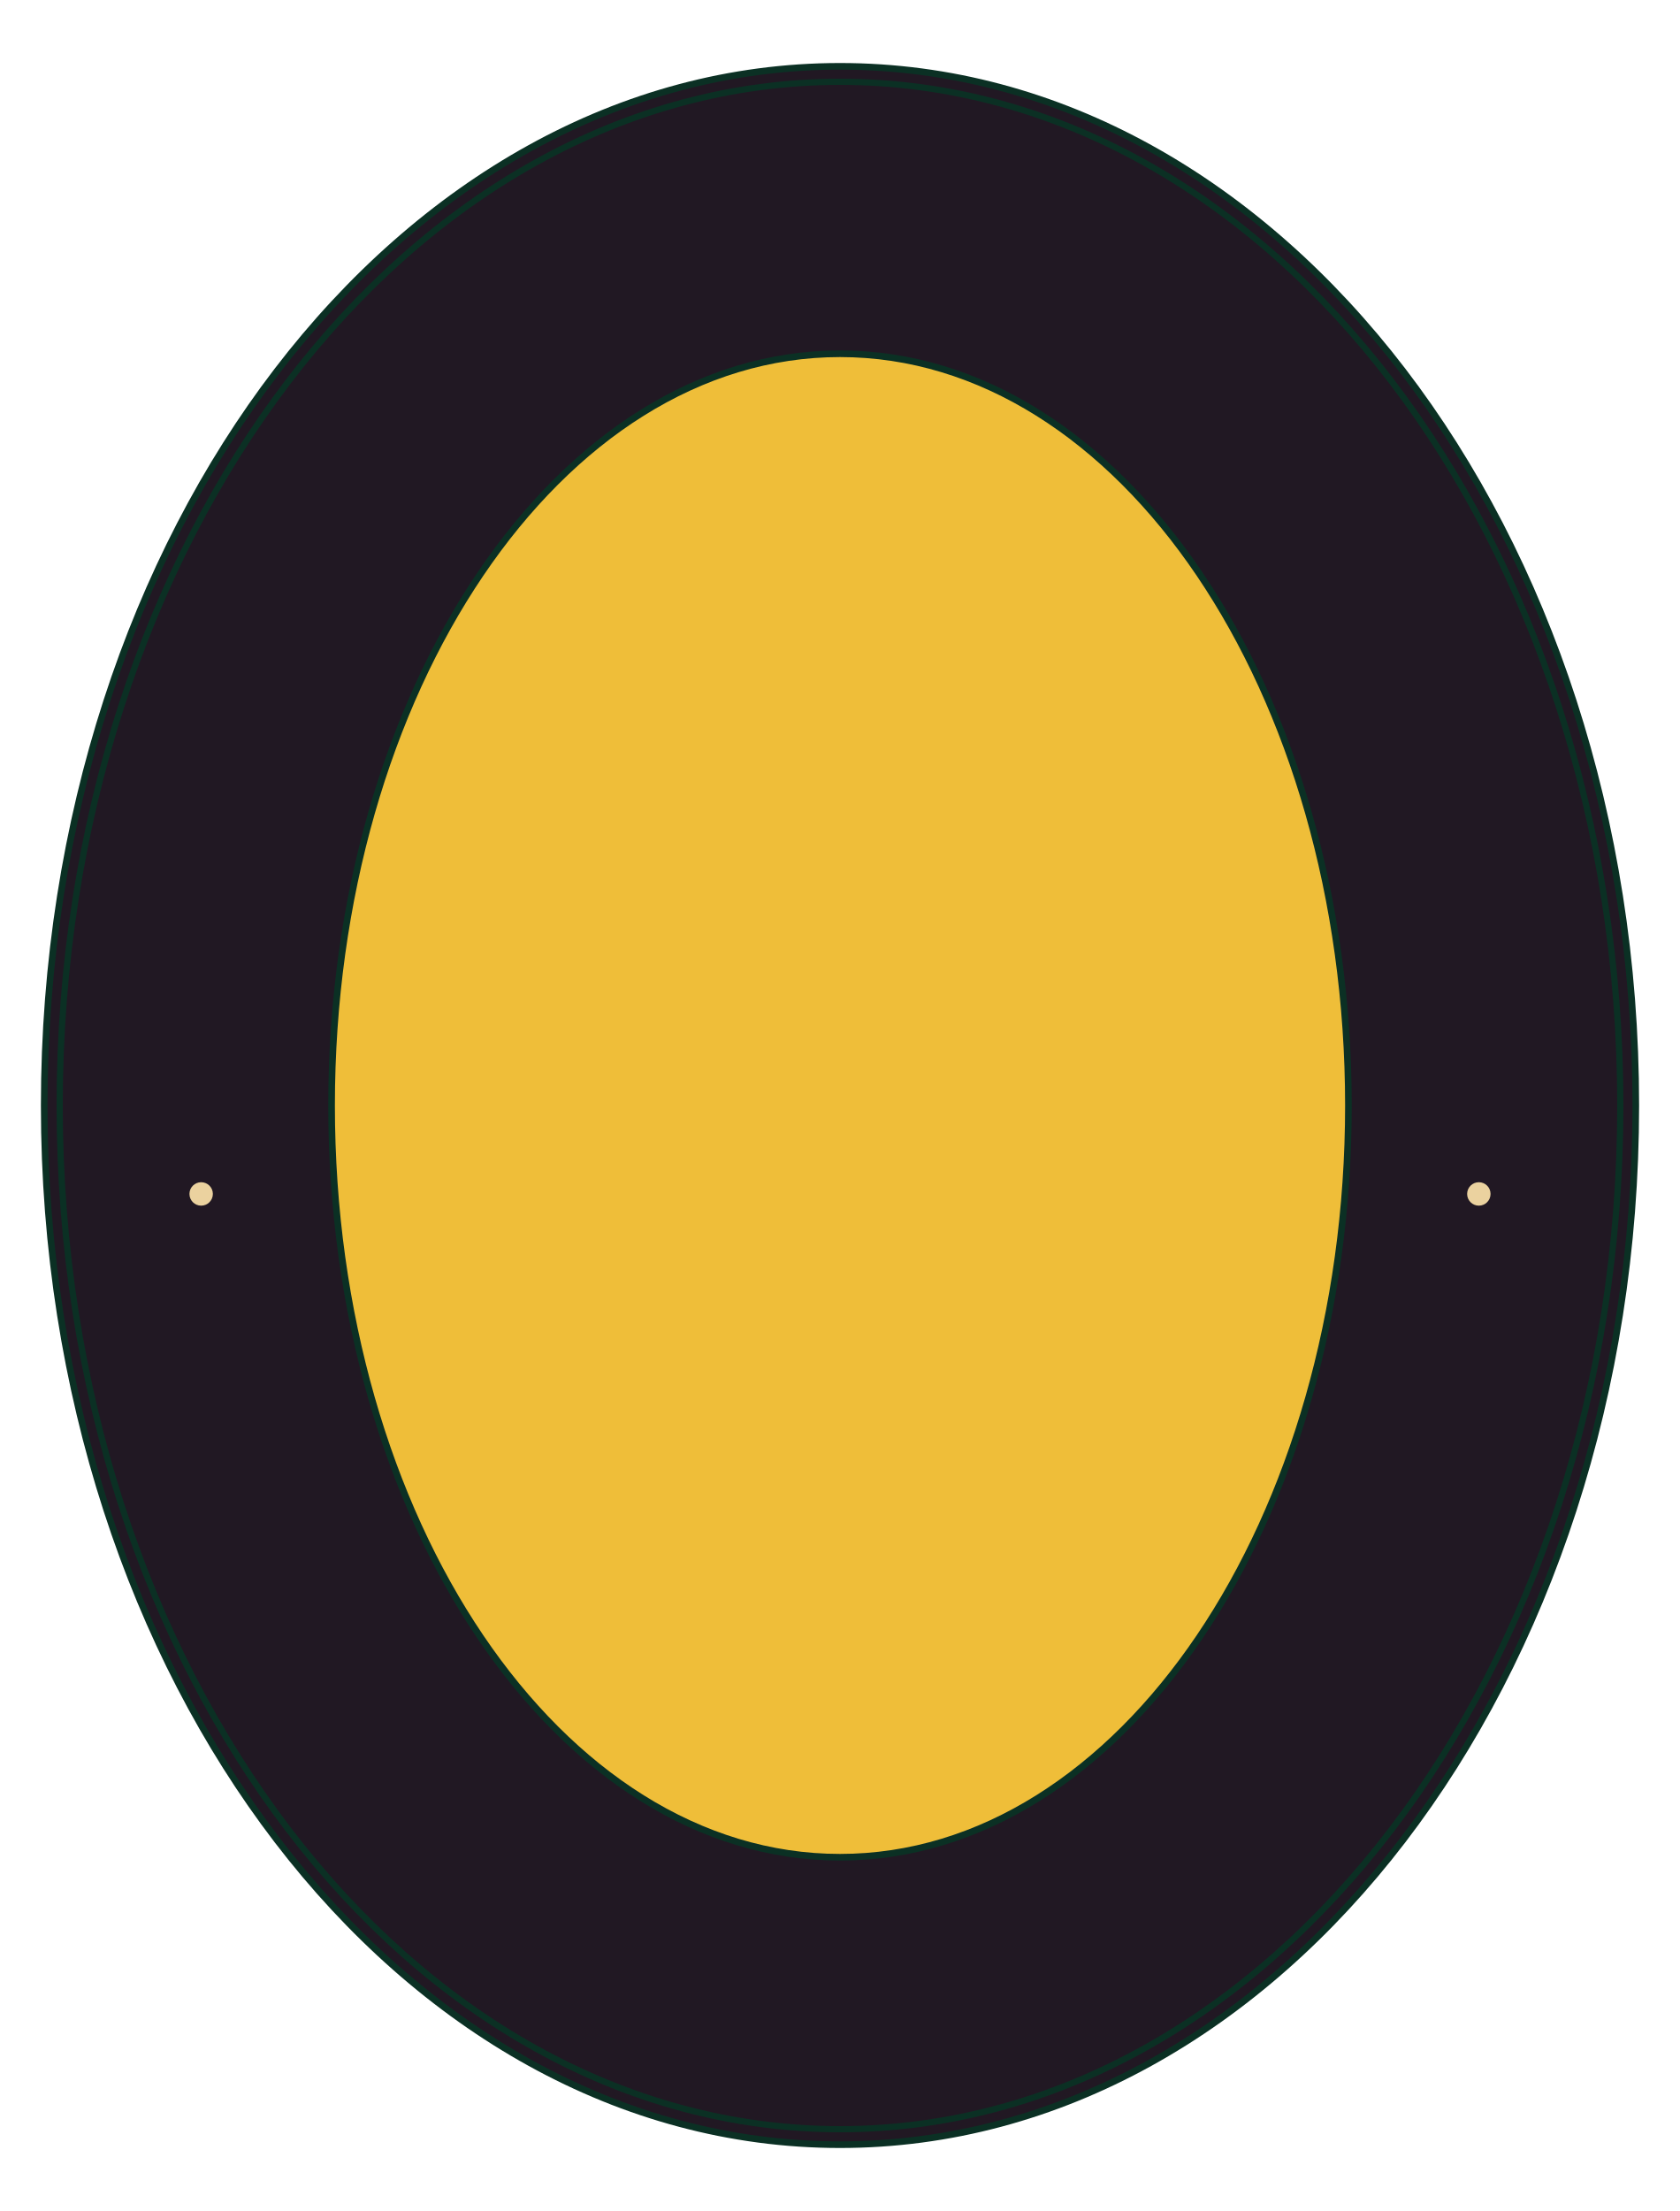
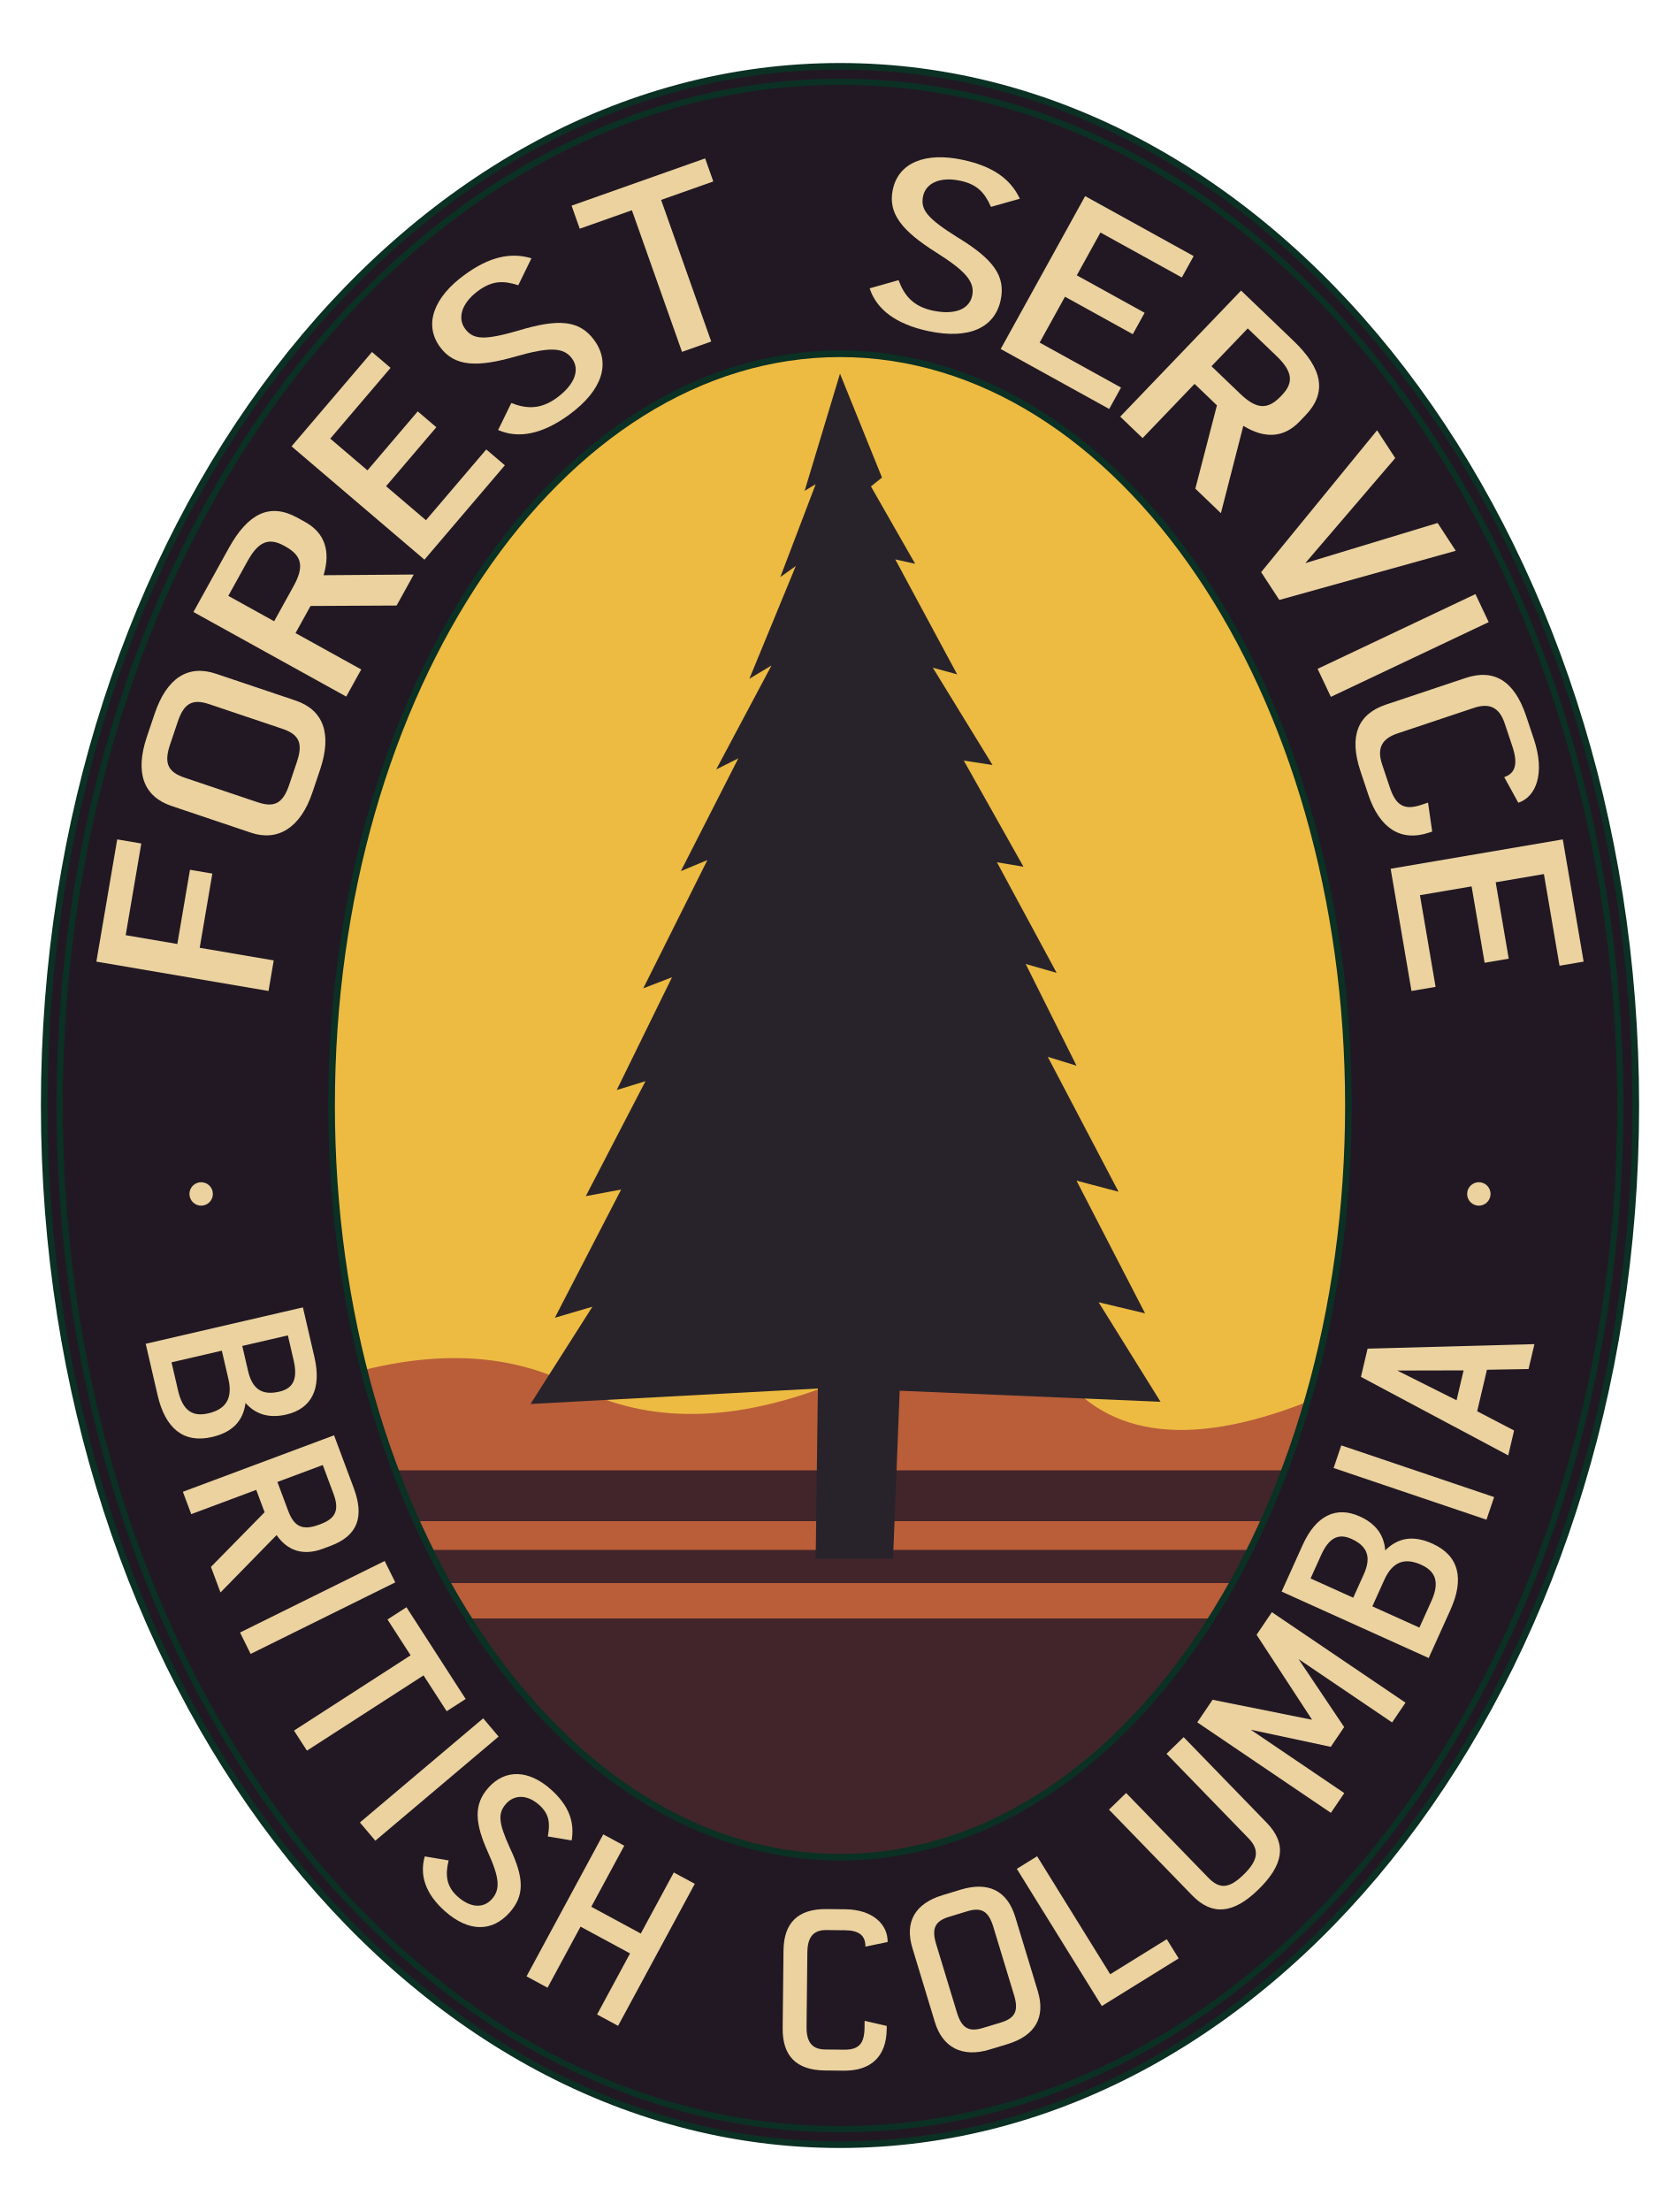
<svg xmlns="http://www.w3.org/2000/svg" version="1.1" width="152mm" height="200mm" viewBox="0 0 760 1000">
  <defs>
    <clipPath id="scene-clip" clipPathUnits="userSpaceOnUse">
      <ellipse cx="380" cy="500" rx="230" ry="340" />
    </clipPath>
  </defs>
  <g id="oval-rings">
    <ellipse id="outer-oval" cx="380" cy="500" rx="360" ry="470" fill="#211823" stroke="#0B3024" stroke-width="3.0" />
    <ellipse id="rim-inner-rule" cx="380" cy="500" rx="353" ry="463" fill="none" stroke="#0B3024" stroke-width="2.8" />
  </g>
  <g id="scene">
    <g id="scene-clipped" clip-path="url(#scene-clip)">
-       <g id="sky">
-         <ellipse id="sky-field" cx="380" cy="500" rx="230" ry="340" fill="#EFBE39" />
-       </g>
-       <g id="mountains" stroke-linejoin="round" stroke-linecap="round">
-         <g data-shared="block-462b265f2f" />
-       </g>
-       <g id="lake">
-         <g data-shared="block-a972e030c6" />
-       </g>
-       <g id="distant-forest">
-         <g data-shared="block-96223024ce" />
-       </g>
-       <g id="foreground" stroke-linejoin="round" stroke-linecap="round">
-         <g data-shared="block-bd9bcfbae5" />
-       </g>
-       <g id="central-evergreen" stroke-linejoin="round" stroke-linecap="round">
-         <g data-shared="block-4ad55ab5e0" />
-       </g>
+       <rect x="140" y="150" width="480" height="710" fill="#edbb42" />
+       <path d="M138 628 Q210 601 260 627 T379 625 T490 632 T624 619 V860 H138 Z" fill="#b95e39" />
+       <path d="M138 665 H622 V688 H138 Z M138 701 H622 V716 H138 Z M138 732 H622 V852 H138 Z" fill="#42252a" />
+       <path d="M380 169 L399 216 394 220 414 255 405 253 433 305 422 302 449 346 436 344 463 392 451 390 478 440 464 436 487 482 474 478 506 539 487 534 518 594 497 589 525 634 407 629 404 705 369 705 370 628 240 635 268 591 251 596 281 538 265 541 292 489 279 493 304 442 291 447 320 389 308 394 334 343 324 348 349 301 339 307 360 256 353 261 369 219 364 222 Z" fill="#28232a" />
    </g>
  </g>
  <g id="inner-frame">
    <ellipse id="inner-oval-rule" cx="380" cy="500" rx="230" ry="340" fill="none" stroke="#0B3024" stroke-width="3.0" />
  </g>
  <g id="lettering-upper" fill="#EBD29F" aria-label="FOREST SERVICE" fill-rule="evenodd">
-     <g data-shared="block-e87223c282" />
+     <path id="upper-letter-01-F" d="M0 0 H14 V43 H48 V56 H14 V86 H56 V100 H0 Z" transform="translate(126.1851 420.5609) rotate(-80.32608) scale(1.001456 -0.79) translate(-28.000 0)" />
+     <path id="upper-letter-02-O" d="M26 0 C9 0 0 10 0 26 V74 C0 91 9 100 26 100 H37 C54 100 63 91 63 74 V26 C63 9 54 0 37 0 Z M26 14 H37 C46 14 49 18 49 28 V72 C49 82 46 86 37 86 H26 C17 86 14 82 14 72 V28 C14 18 17 14 26 14 Z" transform="translate(143.0587 353.2758) rotate(-71.39363) scale(1.001456 -0.79) translate(-31.500 0)" />
+     <path id="upper-letter-03-R" d="M0 0 V100 H33 C51 100 60 92 60 74 V69 C60 56 54 48 43 45 L63 0 H47 L28 43 H14 V0 Z M14 57 H32 C42 57 46 61 46 72 V73 C46 83 42 87 32 87 H14 Z" transform="translate(171.9017 287.4554) rotate(-61.0346) scale(1.001456 -0.79) translate(-31.500 0)" />
+     <path id="upper-letter-04-E" d="M0 0 V100 H56 V86 H14 V58 H49 V44 H14 V14 H56 V0 Z" transform="translate(210.2023 231.7878) rotate(-49.55654) scale(1.001456 -0.79) translate(-28.000 0)" />
+     <path id="upper-letter-05-S" d="M58 85 L46 77 C42 84 38 88 30 88 C20 88 15 82 15 75 C15 67 19 63 34 56 C52 48 59 40 59 26 C59 10 49 0 30 0 C15 0 5 6 0 17 L12 25 C16 17 21 12 30 12 C40 12 46 17 46 25 C46 33 41 38 26 45 C9 53 1 61 1 75 C1 91 12 100 29 100 C43 100 52 95 58 85 Z" transform="translate(257.1096 187.842) rotate(-36.25163) scale(1.001456 -0.79) translate(-29.500 0)" />
+     <path id="upper-letter-06-T" d="M0 100 H64 V86 H39 V0 H25 V86 H0 Z" transform="translate(315.1345 156.8025) rotate(-19.48526) scale(1.001456 -0.79) translate(-32.000 0)" />
+     <path id="upper-letter-08-S" d="M58 85 L46 77 C42 84 38 88 30 88 C20 88 15 82 15 75 C15 67 19 63 34 56 C52 48 59 40 59 26 C59 10 49 0 30 0 C15 0 5 6 0 17 L12 25 C16 17 21 12 30 12 C40 12 46 17 46 25 C46 33 41 38 26 45 C9 53 1 61 1 75 C1 91 12 100 29 100 C43 100 52 95 58 85 Z" transform="translate(419.5373 149.6596) rotate(11.94598) scale(1.001456 -0.79) translate(-29.500 0)" />
+     <path id="upper-letter-09-E" d="M0 0 V100 H56 V86 H14 V58 H49 V44 H14 V14 H56 V0 Z" transform="translate(477.2379 171.407) rotate(28.92331) scale(1.001456 -0.79) translate(-28.000 0)" />
+     <path id="upper-letter-10-R" d="M0 0 V100 H33 C51 100 60 92 60 74 V69 C60 56 54 48 43 45 L63 0 H47 L28 43 H14 V0 Z M14 57 H32 C42 57 46 61 46 72 V73 C46 83 42 87 32 87 H14 Z" transform="translate(529.5397 210.2769) rotate(43.79092) scale(1.001456 -0.79) translate(-31.500 0)" />
+     <path id="upper-letter-11-V" d="M0 100 H15 L32.5 24 L50 100 H65 L40 0 H25 Z" transform="translate(574.6229 265.0609) rotate(56.84675) scale(1.001456 -0.79) translate(-32.500 0)" />
+     <path id="upper-letter-12-I" d="M0 0 H14 V100 H0 Z" transform="translate(599.0595 308.8433) rotate(64.66304) scale(1.001456 -0.79) translate(-7.000 0)" />
+     <path id="upper-letter-13-C" d="M61 80 L48 77 C48 84 44 87 36 87 H25 C17 87 14 82 14 73 V27 C14 18 17 13 25 13 H36 C45 13 48 17 48 27 V31 L61 28 V26 C61 9 52 0 36 0 H25 C8 0 0 9 0 26 V74 C0 91 8 100 25 100 H36 C52 100 61 91 61 80 Z" transform="translate(617.2328 354.1446) rotate(71.51693) scale(1.001456 -0.79) translate(-30.500 0)" />
+     <path id="upper-letter-14-E" d="M0 0 V100 H56 V86 H14 V58 H49 V44 H14 V14 H56 V0 Z" transform="translate(633.8149 420.5609) rotate(80.32608) scale(1.001456 -0.79) translate(-28.000 0)" />
  </g>
  <g id="lettering-lower" fill="#EBD29F" aria-label="BRITISH COLUMBIA" fill-rule="evenodd">
-     <g data-shared="block-7d4447618d" />
+     <path id="lower-letter-01-B" d="M0 0 V100 H30 C49 100 59 91 59 75 C59 63 54 56 47 52 C57 48 62 40 62 27 C62 9 51 0 31 0 Z M14 58 H29 C40 58 45 63 45 74 C45 83 40 87 29 87 H14 Z M14 13 H31 C43 13 48 18 48 28 C48 39 43 45 31 45 H14 Z" transform="translate(71.31085 631.0798) rotate(76.96316) scale(0.7716647 -0.73) translate(-31.000 0)" />
+     <path id="lower-letter-02-R" d="M0 0 V100 H33 C51 100 60 92 60 74 V69 C60 56 54 48 43 45 L63 0 H47 L28 43 H14 V0 Z M14 57 H32 C42 57 46 61 46 72 V73 C46 83 42 87 32 87 H14 Z" transform="translate(91.23819 697.4789) rotate(69.51801) scale(0.7716647 -0.73) translate(-31.500 0)" />
+     <path id="lower-letter-03-I" d="M0 0 H14 V100 H0 Z" transform="translate(110.9855 743.2032) rotate(63.68313) scale(0.7716647 -0.73) translate(-7.000 0)" />
+     <path id="lower-letter-04-T" d="M0 100 H64 V86 H39 V0 H25 V86 H0 Z" transform="translate(135.9252 787.2519) rotate(57.16933) scale(0.7716647 -0.73) translate(-32.000 0)" />
+     <path id="lower-letter-05-I" d="M0 0 H14 V100 H0 Z" transform="translate(166.3016 828.4004) rotate(49.81556) scale(0.7716647 -0.73) translate(-7.000 0)" />
+     <path id="lower-letter-06-S" d="M58 85 L46 77 C42 84 38 88 30 88 C20 88 15 82 15 75 C15 67 19 63 34 56 C52 48 59 40 59 26 C59 10 49 0 30 0 C15 0 5 6 0 17 L12 25 C16 17 21 12 30 12 C40 12 46 17 46 25 C46 33 41 38 26 45 C9 53 1 61 1 75 C1 91 12 100 29 100 C43 100 52 95 58 85 Z" transform="translate(200.8787 864.0431) rotate(41.75941) scale(0.7716647 -0.73) translate(-29.500 0)" />
+     <path id="lower-letter-07-H" d="M0 0 V100 H14 V57 H47 V100 H61 V0 H47 V43 H14 V0 Z" transform="translate(258.9036 905.0638) rotate(28.38429) scale(0.7716647 -0.73) translate(-30.500 0)" />
+     <path id="lower-letter-09-C" d="M61 80 L48 77 C48 84 44 87 36 87 H25 C17 87 14 82 14 73 V27 C14 18 17 13 25 13 H36 C45 13 48 17 48 27 V31 L61 28 V26 C61 9 52 0 36 0 H25 C8 0 0 9 0 26 V74 C0 91 8 100 25 100 H36 C52 100 61 91 61 80 Z" transform="translate(377.3905 936.486) rotate(0.61674) scale(0.7716647 -0.73) translate(-30.500 0)" />
+     <path id="lower-letter-10-O" d="M26 0 C9 0 0 10 0 26 V74 C0 91 9 100 26 100 H37 C54 100 63 91 63 74 V26 C63 9 54 0 37 0 Z M26 14 H37 C46 14 49 18 49 28 V72 C49 82 46 86 37 86 H26 C17 86 14 82 14 72 V28 C14 18 17 14 26 14 Z" transform="translate(451.7268 925.7491) rotate(-16.89713) scale(0.7716647 -0.73) translate(-31.500 0)" />
+     <path id="lower-letter-11-L" d="M0 0 V100 H14 V14 H53 V0 Z" transform="translate(515.8239 896.5282) rotate(-31.7851) scale(0.7716647 -0.73) translate(-26.500 0)" />
+     <path id="lower-letter-12-U" d="M0 100 H14 V27 C14 17 18 13 30 13 C42 13 47 17 47 27 V100 H61 V26 C61 8 51 0 30 0 C10 0 0 8 0 26 Z" transform="translate(569.4102 854.4633) rotate(-44.13914) scale(0.7716647 -0.73) translate(-30.500 0)" />
+     <path id="lower-letter-13-M" d="M0 0 V100 H16 L39 42 L62 100 H78 V0 H64 V70 L46 23 H32 L14 70 V0 Z" transform="translate(618.947 795.0094) rotate(-55.8962) scale(0.7716647 -0.73) translate(-39.000 0)" />
+     <path id="lower-letter-14-B" d="M0 0 V100 H30 C49 100 59 91 59 75 C59 63 54 56 47 52 C57 48 62 40 62 27 C62 9 51 0 31 0 Z M14 58 H29 C40 58 45 63 45 74 C45 83 40 87 29 87 H14 Z M14 13 H31 C43 13 48 18 48 28 C48 39 43 45 31 45 H14 Z" transform="translate(656.1592 728.0922) rotate(-65.69631) scale(0.7716647 -0.73) translate(-31.000 0)" />
+     <path id="lower-letter-15-I" d="M0 0 H14 V100 H0 Z" transform="translate(674.1881 682.2226) rotate(-71.31656) scale(0.7716647 -0.73) translate(-7.000 0)" />
+     <path id="lower-letter-16-A" d="M0 0 L25 100 H42 L67 0 H52 L46 25 H21 L15 0 Z M24.5 39 H42.5 L33.5 79 Z" transform="translate(688.2196 633.0905) rotate(-76.75023) scale(0.7716647 -0.73) translate(-33.500 0)" />
  </g>
  <g id="separators">
    <circle id="left-separator" cx="91" cy="540" r="5.3" fill="#EBD29F" />
    <circle id="right-separator" cx="669" cy="540" r="5.3" fill="#EBD29F" />
  </g>
</svg>
